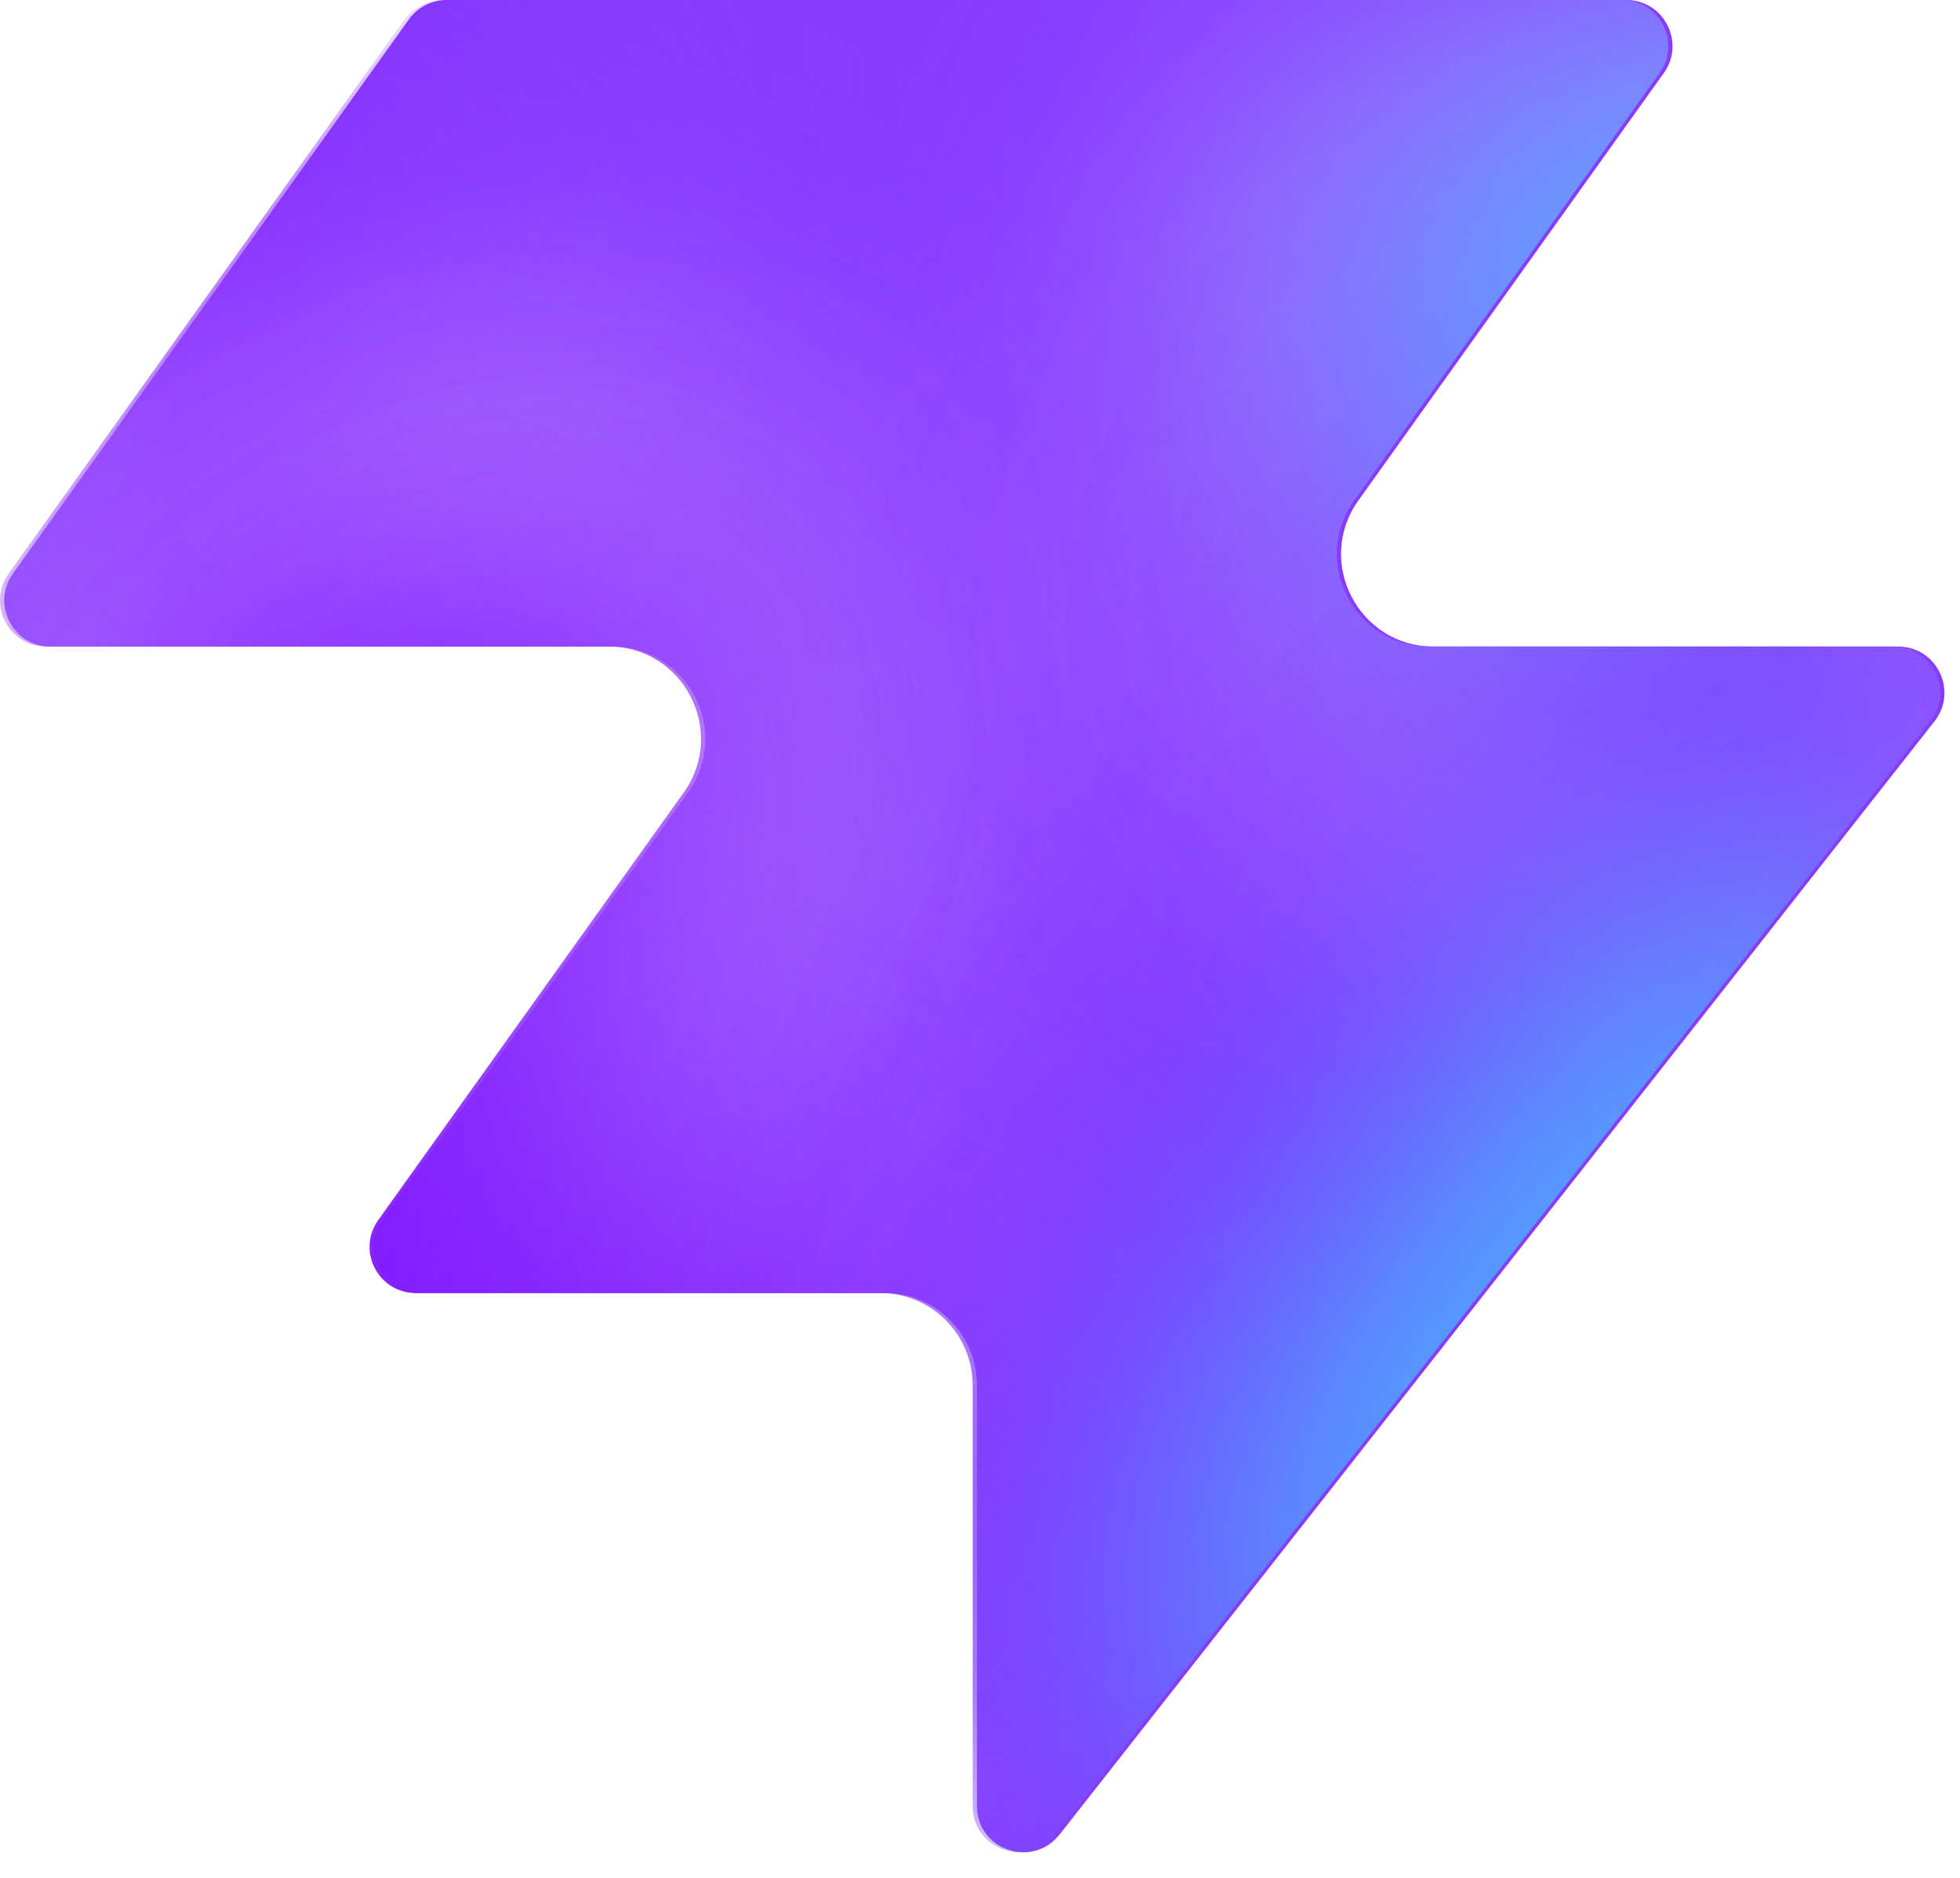
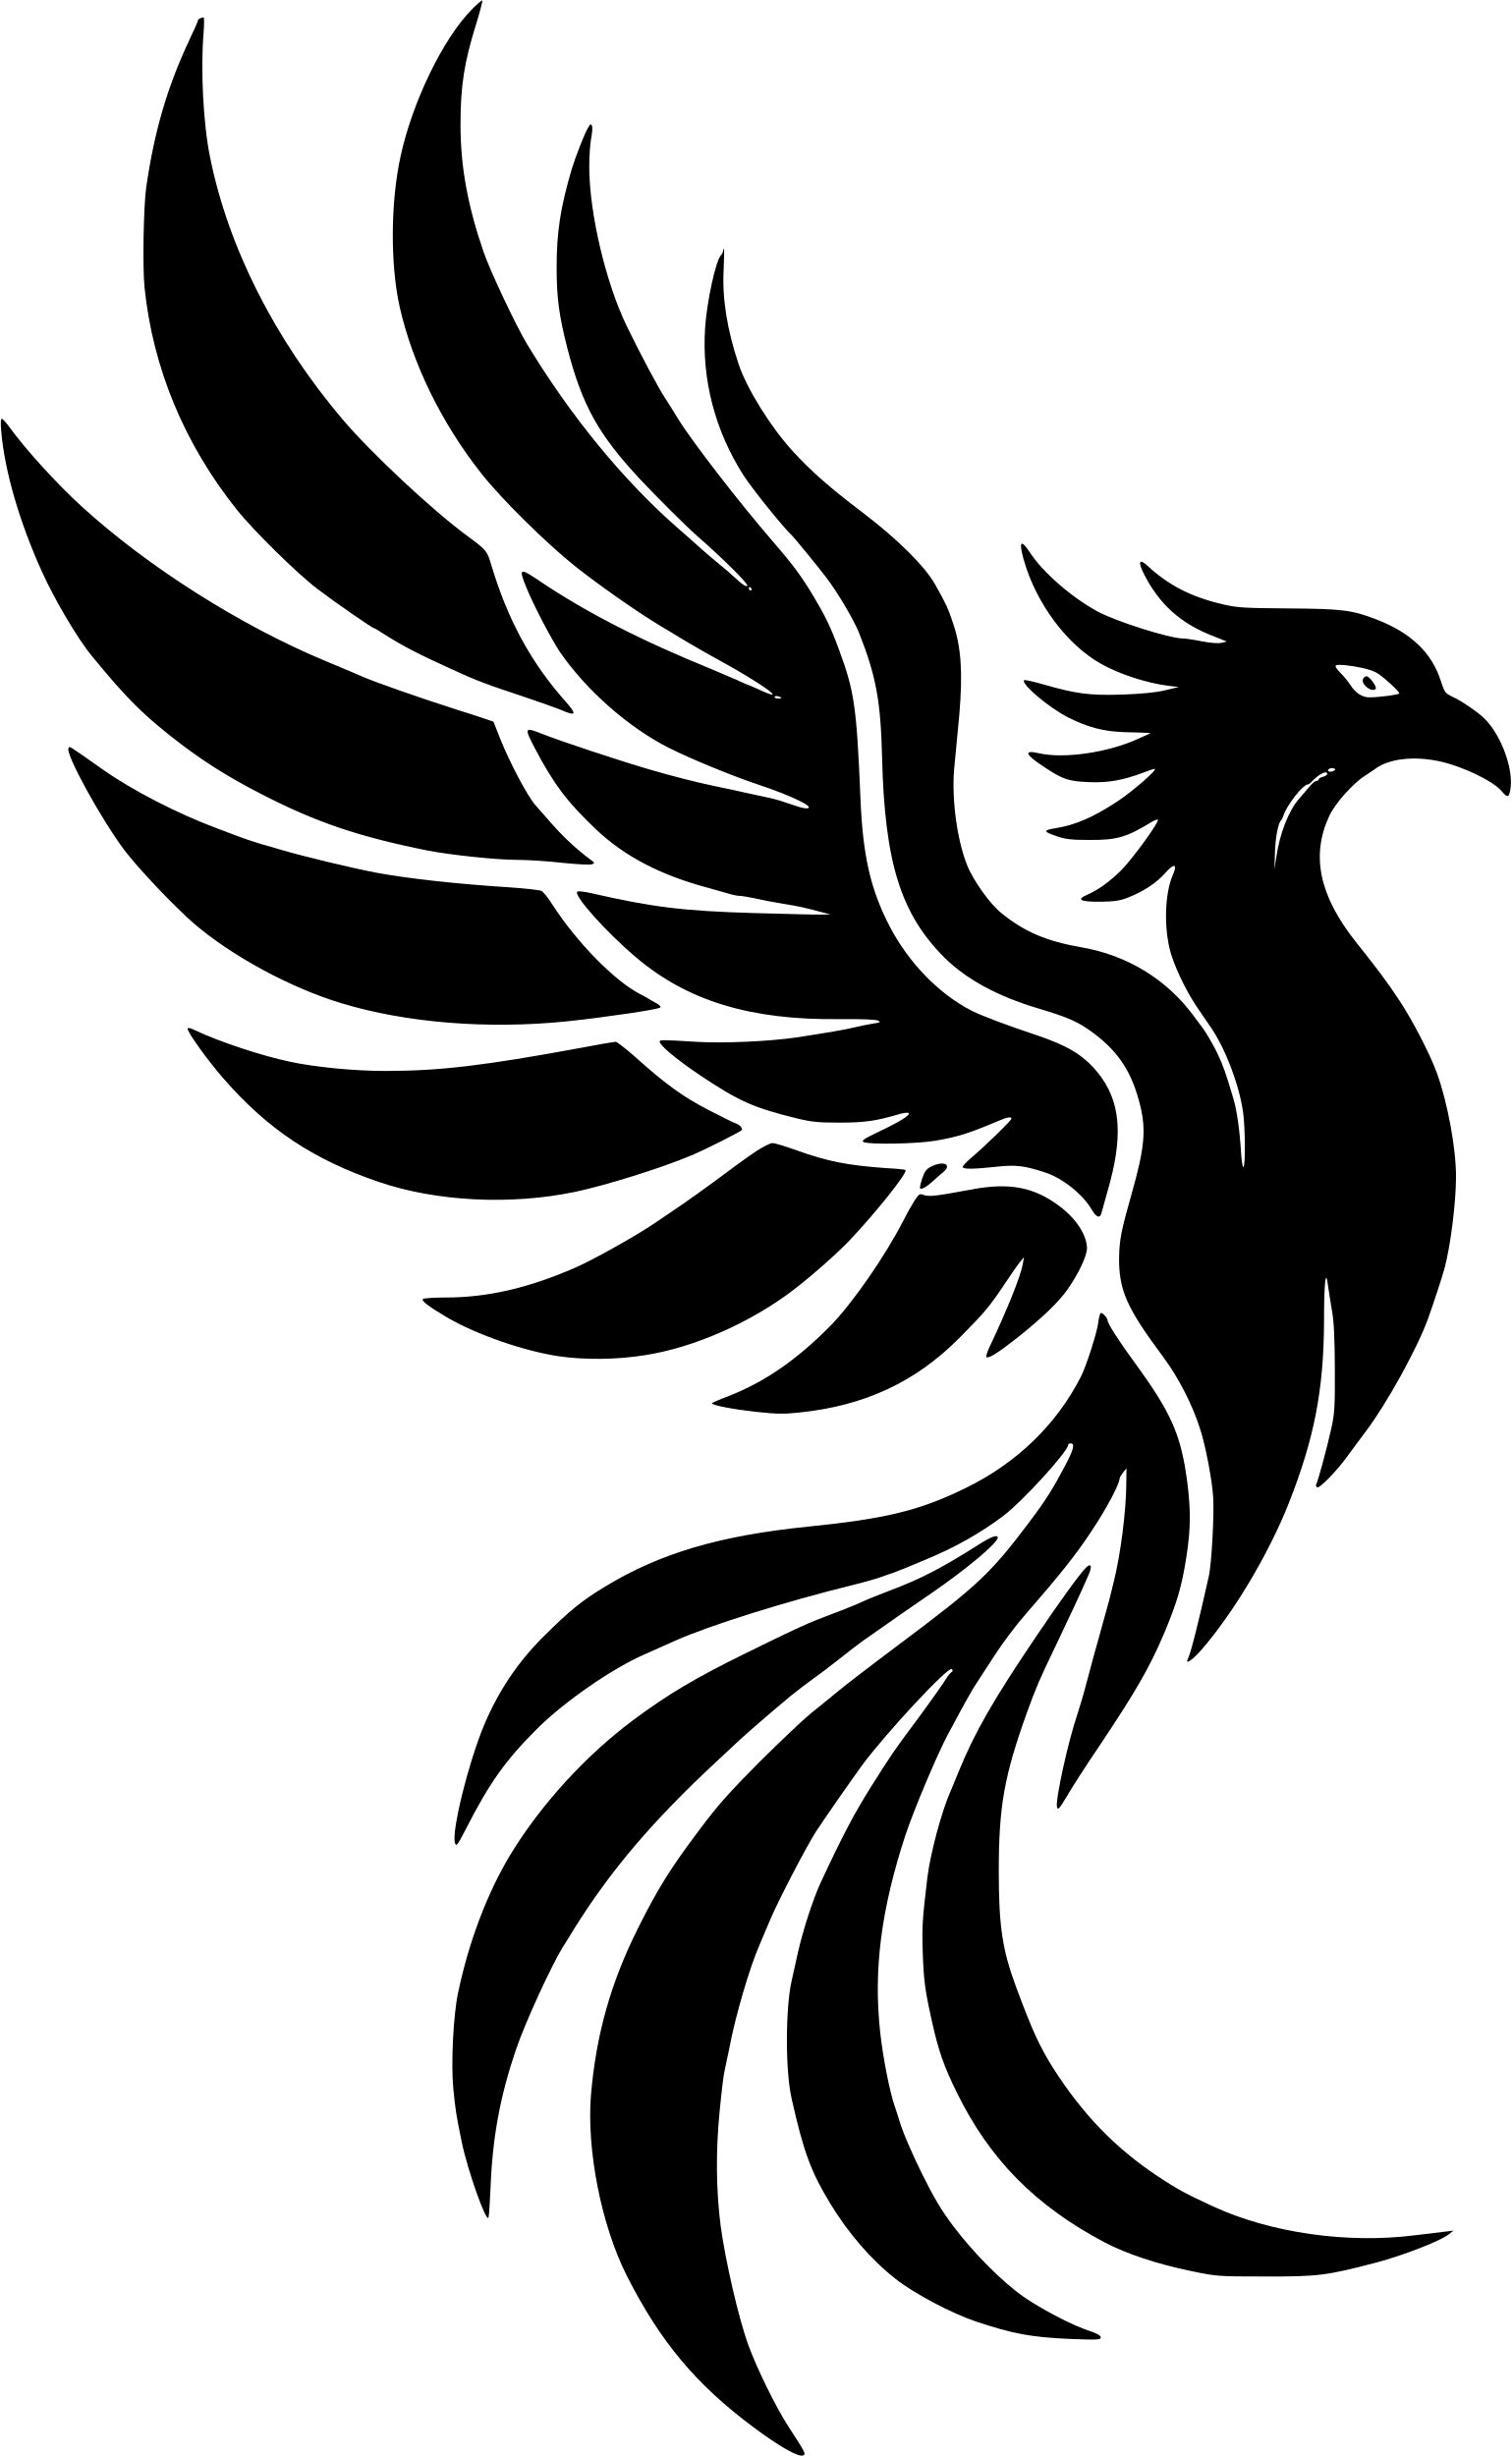
- <svg xmlns="http://www.w3.org/2000/svg" width="48" height="46" fill="none" viewBox="0 0 48 46">
-   <path fill="#863bff" d="M25.946 44.938c-.664.845-2.021.375-2.021-.698V33.937a2.26 2.26 0 0 0-2.262-2.262H10.287c-.92 0-1.456-1.04-.92-1.788l7.48-10.471c1.07-1.497 0-3.578-1.842-3.578H1.237c-.92 0-1.456-1.04-.92-1.788L10.013.474c.214-.297.556-.474.92-.474h28.894c.92 0 1.456 1.04.92 1.788l-7.48 10.471c-1.07 1.498 0 3.579 1.842 3.579h11.377c.943 0 1.473 1.088.89 1.83L25.947 44.94z" style="fill:#863bff;fill:color(display-p3 .525 .23 1);fill-opacity:1" />
-   <mask id="a" width="48" height="46" x="0" y="0" maskUnits="userSpaceOnUse" style="mask-type:alpha">
-     <path fill="#000" d="M25.842 44.938c-.664.844-2.021.375-2.021-.698V33.937a2.26 2.26 0 0 0-2.262-2.262H10.183c-.92 0-1.456-1.04-.92-1.788l7.48-10.471c1.07-1.498 0-3.579-1.842-3.579H1.133c-.92 0-1.456-1.04-.92-1.787L9.91.473c.214-.297.556-.474.92-.474h28.894c.92 0 1.456 1.04.92 1.788l-7.48 10.471c-1.07 1.498 0 3.578 1.842 3.578h11.377c.943 0 1.473 1.088.89 1.832L25.843 44.94z" style="fill:#000;fill-opacity:1" />
-   </mask>
-   <g mask="url(#a)">
-     <g filter="url(#b)">
-       <ellipse cx="5.508" cy="14.704" fill="#ede6ff" rx="5.508" ry="14.704" style="fill:#ede6ff;fill:color(display-p3 .927 .903 1);fill-opacity:1" transform="matrix(.00324 1 1 -.00324 -4.47 31.516)" />
-     </g>
-     <g filter="url(#c)">
-       <ellipse cx="10.399" cy="29.851" fill="#ede6ff" rx="10.399" ry="29.851" style="fill:#ede6ff;fill:color(display-p3 .927 .903 1);fill-opacity:1" transform="matrix(.00324 1 1 -.00324 -39.328 7.883)" />
-     </g>
-     <g filter="url(#d)">
-       <ellipse cx="5.508" cy="30.487" fill="#7e14ff" rx="5.508" ry="30.487" style="fill:#7e14ff;fill:color(display-p3 .492 .077 1);fill-opacity:1" transform="rotate(89.814 -25.913 -14.639)scale(1 -1)" />
-     </g>
-     <g filter="url(#e)">
-       <ellipse cx="5.508" cy="30.599" fill="#7e14ff" rx="5.508" ry="30.599" style="fill:#7e14ff;fill:color(display-p3 .492 .077 1);fill-opacity:1" transform="rotate(89.814 -32.644 -3.334)scale(1 -1)" />
-     </g>
-     <g filter="url(#f)">
-       <ellipse cx="5.508" cy="30.599" fill="#7e14ff" rx="5.508" ry="30.599" style="fill:#7e14ff;fill:color(display-p3 .492 .077 1);fill-opacity:1" transform="matrix(.00324 1 1 -.00324 -34.34 30.47)" />
-     </g>
-     <g filter="url(#g)">
-       <ellipse cx="14.072" cy="22.078" fill="#ede6ff" rx="14.072" ry="22.078" style="fill:#ede6ff;fill:color(display-p3 .927 .903 1);fill-opacity:1" transform="rotate(93.35 24.506 48.493)scale(-1 1)" />
-     </g>
-     <g filter="url(#h)">
-       <ellipse cx="3.47" cy="21.501" fill="#7e14ff" rx="3.47" ry="21.501" style="fill:#7e14ff;fill:color(display-p3 .492 .077 1);fill-opacity:1" transform="rotate(89.009 28.708 47.59)scale(-1 1)" />
-     </g>
-     <g filter="url(#i)">
-       <ellipse cx="3.47" cy="21.501" fill="#7e14ff" rx="3.47" ry="21.501" style="fill:#7e14ff;fill:color(display-p3 .492 .077 1);fill-opacity:1" transform="rotate(89.009 28.708 47.59)scale(-1 1)" />
-     </g>
-     <g filter="url(#j)">
-       <ellipse cx=".387" cy="8.972" fill="#7e14ff" rx="4.407" ry="29.108" style="fill:#7e14ff;fill:color(display-p3 .492 .077 1);fill-opacity:1" transform="rotate(39.51 .387 8.972)" />
-     </g>
-     <g filter="url(#k)">
-       <ellipse cx="47.523" cy="-6.092" fill="#7e14ff" rx="4.407" ry="29.108" style="fill:#7e14ff;fill:color(display-p3 .492 .077 1);fill-opacity:1" transform="rotate(37.892 47.523 -6.092)" />
-     </g>
-     <g filter="url(#l)">
-       <ellipse cx="41.412" cy="6.333" fill="#47bfff" rx="5.971" ry="9.665" style="fill:#47bfff;fill:color(display-p3 .28 .748 1);fill-opacity:1" transform="rotate(37.892 41.412 6.333)" />
-     </g>
-     <g filter="url(#m)">
-       <ellipse cx="-1.879" cy="38.332" fill="#7e14ff" rx="4.407" ry="29.108" style="fill:#7e14ff;fill:color(display-p3 .492 .077 1);fill-opacity:1" transform="rotate(37.892 -1.88 38.332)" />
-     </g>
-     <g filter="url(#n)">
-       <ellipse cx="-1.879" cy="38.332" fill="#7e14ff" rx="4.407" ry="29.108" style="fill:#7e14ff;fill:color(display-p3 .492 .077 1);fill-opacity:1" transform="rotate(37.892 -1.88 38.332)" />
-     </g>
-     <g filter="url(#o)">
-       <ellipse cx="35.651" cy="29.907" fill="#7e14ff" rx="4.407" ry="29.108" style="fill:#7e14ff;fill:color(display-p3 .492 .077 1);fill-opacity:1" transform="rotate(37.892 35.651 29.907)" />
-     </g>
-     <g filter="url(#p)">
-       <ellipse cx="38.418" cy="32.4" fill="#47bfff" rx="5.971" ry="15.297" style="fill:#47bfff;fill:color(display-p3 .28 .748 1);fill-opacity:1" transform="rotate(37.892 38.418 32.4)" />
-     </g>
-   </g>
-   <defs>
-     <filter id="b" width="60.045" height="41.654" x="-19.77" y="16.149" color-interpolation-filters="sRGB" filterUnits="userSpaceOnUse">
-       <feFlood flood-opacity="0" result="BackgroundImageFix" />
-       <feBlend in="SourceGraphic" in2="BackgroundImageFix" result="shape" />
-       <feGaussianBlur result="effect1_foregroundBlur_2002_17158" stdDeviation="7.659" />
-     </filter>
-     <filter id="c" width="90.34" height="51.437" x="-54.613" y="-7.533" color-interpolation-filters="sRGB" filterUnits="userSpaceOnUse">
-       <feFlood flood-opacity="0" result="BackgroundImageFix" />
-       <feBlend in="SourceGraphic" in2="BackgroundImageFix" result="shape" />
-       <feGaussianBlur result="effect1_foregroundBlur_2002_17158" stdDeviation="7.659" />
-     </filter>
-     <filter id="d" width="79.355" height="29.4" x="-49.64" y="2.03" color-interpolation-filters="sRGB" filterUnits="userSpaceOnUse">
-       <feFlood flood-opacity="0" result="BackgroundImageFix" />
-       <feBlend in="SourceGraphic" in2="BackgroundImageFix" result="shape" />
-       <feGaussianBlur result="effect1_foregroundBlur_2002_17158" stdDeviation="4.596" />
-     </filter>
-     <filter id="e" width="79.579" height="29.4" x="-45.045" y="20.029" color-interpolation-filters="sRGB" filterUnits="userSpaceOnUse">
-       <feFlood flood-opacity="0" result="BackgroundImageFix" />
-       <feBlend in="SourceGraphic" in2="BackgroundImageFix" result="shape" />
-       <feGaussianBlur result="effect1_foregroundBlur_2002_17158" stdDeviation="4.596" />
-     </filter>
-     <filter id="f" width="79.579" height="29.4" x="-43.513" y="21.178" color-interpolation-filters="sRGB" filterUnits="userSpaceOnUse">
-       <feFlood flood-opacity="0" result="BackgroundImageFix" />
-       <feBlend in="SourceGraphic" in2="BackgroundImageFix" result="shape" />
-       <feGaussianBlur result="effect1_foregroundBlur_2002_17158" stdDeviation="4.596" />
-     </filter>
-     <filter id="g" width="74.749" height="58.852" x="15.756" y="-17.901" color-interpolation-filters="sRGB" filterUnits="userSpaceOnUse">
-       <feFlood flood-opacity="0" result="BackgroundImageFix" />
-       <feBlend in="SourceGraphic" in2="BackgroundImageFix" result="shape" />
-       <feGaussianBlur result="effect1_foregroundBlur_2002_17158" stdDeviation="7.659" />
-     </filter>
-     <filter id="h" width="61.377" height="25.362" x="23.548" y="2.284" color-interpolation-filters="sRGB" filterUnits="userSpaceOnUse">
-       <feFlood flood-opacity="0" result="BackgroundImageFix" />
-       <feBlend in="SourceGraphic" in2="BackgroundImageFix" result="shape" />
-       <feGaussianBlur result="effect1_foregroundBlur_2002_17158" stdDeviation="4.596" />
-     </filter>
-     <filter id="i" width="61.377" height="25.362" x="23.548" y="2.284" color-interpolation-filters="sRGB" filterUnits="userSpaceOnUse">
-       <feFlood flood-opacity="0" result="BackgroundImageFix" />
-       <feBlend in="SourceGraphic" in2="BackgroundImageFix" result="shape" />
-       <feGaussianBlur result="effect1_foregroundBlur_2002_17158" stdDeviation="4.596" />
-     </filter>
-     <filter id="j" width="56.045" height="63.649" x="-27.636" y="-22.853" color-interpolation-filters="sRGB" filterUnits="userSpaceOnUse">
-       <feFlood flood-opacity="0" result="BackgroundImageFix" />
-       <feBlend in="SourceGraphic" in2="BackgroundImageFix" result="shape" />
-       <feGaussianBlur result="effect1_foregroundBlur_2002_17158" stdDeviation="4.596" />
-     </filter>
-     <filter id="k" width="54.814" height="64.646" x="20.116" y="-38.415" color-interpolation-filters="sRGB" filterUnits="userSpaceOnUse">
-       <feFlood flood-opacity="0" result="BackgroundImageFix" />
-       <feBlend in="SourceGraphic" in2="BackgroundImageFix" result="shape" />
-       <feGaussianBlur result="effect1_foregroundBlur_2002_17158" stdDeviation="4.596" />
-     </filter>
-     <filter id="l" width="33.541" height="35.313" x="24.641" y="-11.323" color-interpolation-filters="sRGB" filterUnits="userSpaceOnUse">
-       <feFlood flood-opacity="0" result="BackgroundImageFix" />
-       <feBlend in="SourceGraphic" in2="BackgroundImageFix" result="shape" />
-       <feGaussianBlur result="effect1_foregroundBlur_2002_17158" stdDeviation="4.596" />
-     </filter>
-     <filter id="m" width="54.814" height="64.646" x="-29.286" y="6.009" color-interpolation-filters="sRGB" filterUnits="userSpaceOnUse">
-       <feFlood flood-opacity="0" result="BackgroundImageFix" />
-       <feBlend in="SourceGraphic" in2="BackgroundImageFix" result="shape" />
-       <feGaussianBlur result="effect1_foregroundBlur_2002_17158" stdDeviation="4.596" />
-     </filter>
-     <filter id="n" width="54.814" height="64.646" x="-29.286" y="6.009" color-interpolation-filters="sRGB" filterUnits="userSpaceOnUse">
-       <feFlood flood-opacity="0" result="BackgroundImageFix" />
-       <feBlend in="SourceGraphic" in2="BackgroundImageFix" result="shape" />
-       <feGaussianBlur result="effect1_foregroundBlur_2002_17158" stdDeviation="4.596" />
-     </filter>
-     <filter id="o" width="54.814" height="64.646" x="8.244" y="-2.416" color-interpolation-filters="sRGB" filterUnits="userSpaceOnUse">
-       <feFlood flood-opacity="0" result="BackgroundImageFix" />
-       <feBlend in="SourceGraphic" in2="BackgroundImageFix" result="shape" />
-       <feGaussianBlur result="effect1_foregroundBlur_2002_17158" stdDeviation="4.596" />
-     </filter>
-     <filter id="p" width="39.409" height="43.623" x="18.713" y="10.588" color-interpolation-filters="sRGB" filterUnits="userSpaceOnUse">
-       <feFlood flood-opacity="0" result="BackgroundImageFix" />
-       <feBlend in="SourceGraphic" in2="BackgroundImageFix" result="shape" />
-       <feGaussianBlur result="effect1_foregroundBlur_2002_17158" stdDeviation="4.596" />
-     </filter>
-   </defs>
+ <svg xmlns="http://www.w3.org/2000/svg" width="400" height="650" viewBox="62 51 880 1431">
+   <path fill="#000000" fill-rule="nonzero" d="M 336.4,56.7 C 319.9,73.5 302.1,110.1 295.2,141.5 C 289.2,168.5 289.0,205.1 294.6,230.0 C 302.1,263.0 318.9,297.4 342.0,326.7 C 353.8,341.7 379.7,367.3 397.0,381.1 C 409.8,391.3 432.7,407.4 446.0,415.4 C 448.5,416.9 451.2,418.5 452.0,419.0 C 457.7,422.6 472.8,431.4 479.3,434.9 C 505.4,449.1 522.3,461.3 504.4,453.0 C 500.8,451.4 497.7,450.0 497.4,450.0 C 497.2,450.0 494.2,448.7 490.8,447.1 C 487.3,445.6 481.1,442.9 477.0,441.2 C 435.1,424.2 402.5,407.5 374.7,388.6 C 364.4,381.7 363.8,382.2 368.6,393.9 C 373.0,404.5 383.2,423.9 388.0,431.0 C 403.2,453.1 427.9,474.9 451.5,486.8 C 464.2,493.2 488.1,503.0 503.3,508.1 C 523.8,514.9 538.0,522.0 531.3,522.0 C 530.3,522.0 527.8,521.4 525.5,520.6 C 517.3,517.8 513.4,516.6 510.0,515.9 C 508.1,515.5 502.2,514.2 497.0,513.1 C 491.8,511.9 483.0,510.0 477.5,508.9 C 468.3,507.0 453.3,503.2 440.0,499.3 C 422.2,494.1 388.2,482.8 377.8,478.7 C 367.1,474.4 366.9,474.8 373.7,487.7 C 384.6,508.3 392.3,518.4 408.9,534.2 C 425.7,550.1 446.9,561.1 475.0,568.5 C 478.6,569.5 483.5,570.9 485.9,571.6 C 488.4,572.4 491.4,573.0 492.8,573.0 C 494.1,573.0 497.9,573.7 501.3,574.4 C 504.7,575.2 512.0,576.6 517.5,577.5 C 527.3,579.1 530.5,579.8 540.5,582.5 L 545.5,583.8 L 540.5,583.9 C 537.8,584.0 520.0,583.5 501.0,583.0 C 459.7,581.8 442.0,579.6 406.1,571.4 C 402.2,570.5 398.6,570.1 398.1,570.5 C 395.3,572.2 414.8,594.1 432.5,609.0 C 462.4,634.3 499.1,645.4 550.5,644.8 C 563.9,644.7 572.2,645.0 573.4,645.7 C 575.0,646.6 574.5,646.8 570.4,647.4 C 567.7,647.8 563.0,648.8 560.0,649.5 C 554.4,650.9 543.8,652.7 525.5,655.5 C 509.4,657.8 483.1,659.0 467.0,658.0 C 447.9,656.8 446.0,656.8 446.0,657.9 C 446.0,660.1 456.4,668.7 470.0,677.8 C 492.3,692.7 500.8,696.4 525.4,702.5 C 534.8,704.8 538.5,705.1 550.9,705.1 C 565.3,705.1 572.3,704.1 584.7,700.4 C 587.6,699.5 590.4,699.1 591.0,699.5 C 592.5,700.5 586.3,704.4 573.9,710.3 C 565.1,714.5 563.4,715.6 564.8,716.4 C 567.6,718.0 596.4,717.5 607.0,715.6 C 620.0,713.3 625.9,711.5 643.4,704.1 C 648.5,701.9 651.0,701.5 651.0,702.8 C 651.0,703.8 635.5,718.9 627.8,725.4 C 624.6,728.1 622.3,730.6 622.6,731.1 C 623.3,732.3 629.4,732.2 642.2,730.8 C 653.7,729.6 658.2,730.1 670.5,734.1 C 680.7,737.4 692.4,746.7 697.7,755.7 C 700.6,760.6 702.7,761.2 703.6,757.2 C 704.0,755.7 705.4,750.7 706.7,746.0 C 716.5,712.9 714.8,692.3 700.9,675.5 C 692.7,665.6 683.5,660.1 664.9,653.9 C 649.2,648.7 633.5,642.8 628.0,640.0 C 608.8,630.2 591.2,612.1 580.1,590.9 C 568.8,569.1 564.4,549.7 563.0,516.0 C 560.8,462.9 559.5,453.8 550.5,429.5 C 545.8,416.6 542.5,409.9 535.7,398.5 C 528.5,386.5 523.5,379.8 512.0,366.5 C 492.8,344.4 464.5,307.7 457.0,295.4 C 454.7,291.6 451.2,286.1 449.3,283.1 C 445.4,277.3 434.9,257.6 427.0,241.3 C 414.7,216.1 405.1,175.5 405.0,148.4 C 405.0,142.3 405.5,134.8 406.1,131.7 C 406.7,128.6 407.0,125.3 406.6,124.4 C 406.0,122.9 405.7,123.0 404.2,125.6 C 402.4,128.5 396.8,142.9 394.9,149.2 C 388.2,171.9 386.0,186.1 386.0,206.9 C 386.0,224.7 387.4,235.0 392.4,254.5 C 401.0,287.3 410.3,304.1 434.4,330.0 C 443.2,339.4 461.7,357.9 467.0,362.5 C 482.2,375.7 498.0,391.4 497.1,392.3 C 496.4,393.0 494.4,391.8 490.8,388.4 C 487.9,385.7 483.3,381.7 480.5,379.5 C 477.8,377.3 473.3,373.5 470.5,371.0 C 467.8,368.5 461.9,363.3 457.5,359.5 C 425.2,331.4 394.2,293.6 368.7,251.4 C 362.3,240.8 347.3,208.9 343.5,198.0 C 334.2,171.0 330.0,148.0 330.0,123.9 C 330.0,100.9 332.1,87.4 339.2,64.7 C 341.4,57.6 342.9,51.6 342.7,51.3 C 342.4,51.0 339.6,53.4 336.4,56.7 M 499.5,394.0 C 499.8,394.5 499.6,395.0 499.1,395.0 C 498.5,395.0 498.0,394.5 498.0,394.0 C 498.0,393.4 498.2,393.0 498.4,393.0 C 498.7,393.0 499.2,393.4 499.5,394.0 M 517.0,457.6 C 517.0,457.8 516.1,458.0 515.0,458.0 C 513.9,458.0 513.0,457.6 513.0,457.1 C 513.0,456.6 513.9,456.4 515.0,456.7 C 516.1,457.0 517.0,457.4 517.0,457.6 M 178.3,61.7 C 177.6,61.9 177.0,62.5 177.0,63.0 C 177.0,63.4 174.8,68.5 172.1,74.1 C 159.2,101.6 151.7,127.0 146.9,160.0 C 145.3,171.3 144.7,206.7 145.9,218.4 C 150.7,265.4 169.1,309.7 199.7,348.0 C 209.4,360.2 235.3,385.6 246.7,394.2 C 257.0,402.0 278.6,417.0 279.6,417.0 C 279.9,417.0 282.7,418.6 285.8,420.7 C 296.2,427.3 305.2,432.0 325.0,441.0 C 339.1,447.5 344.7,449.6 367.0,457.0 C 376.6,460.2 386.7,463.8 389.4,465.0 C 397.5,468.4 397.8,467.2 391.0,459.5 C 370.9,436.8 357.4,411.9 347.9,380.1 C 345.5,371.9 345.0,371.4 334.0,363.3 C 313.8,348.5 277.9,314.9 261.4,295.5 C 221.7,248.6 194.7,195.2 184.1,142.7 C 180.1,123.3 178.5,91.5 180.3,70.2 C 180.7,65.2 180.7,61.0 180.3,61.1 C 179.9,61.1 178.9,61.4 178.3,61.7 M 483.0,197.2 C 483.0,197.8 482.4,199.1 481.6,199.9 C 478.6,203.4 473.5,226.9 472.5,242.0 C 470.5,272.2 478.3,302.0 494.9,328.0 C 499.6,335.4 518.7,359.1 523.1,363.0 C 524.3,364.1 538.9,381.9 543.1,387.5 C 549.7,396.1 559.3,412.4 562.3,420.0 C 572.1,444.8 574.8,459.5 575.6,492.0 C 577.1,553.8 586.5,583.7 612.3,609.3 C 625.1,621.8 643.0,631.5 666.4,638.5 C 684.8,644.0 690.0,646.4 699.4,653.4 C 713.9,664.4 721.4,676.3 726.1,695.5 C 729.5,709.8 728.5,720.1 720.9,747.0 C 714.9,768.0 713.9,773.5 713.7,783.5 C 713.5,802.6 718.0,812.9 739.3,841.5 C 748.5,853.9 756.5,869.5 761.2,884.5 C 764.3,894.5 767.8,913.0 768.5,923.0 C 769.2,932.9 767.6,962.1 766.0,969.3 C 759.9,996.6 755.5,1014.1 753.9,1017.2 C 751.8,1021.3 756.0,1018.7 761.3,1012.7 C 779.9,991.5 800.9,956.4 812.5,927.0 C 827.4,889.3 832.9,860.9 833.1,821.5 C 833.1,797.9 834.1,789.5 835.4,800.0 C 835.8,803.0 836.9,809.5 837.7,814.5 C 838.9,821.0 839.3,830.4 839.4,848.5 C 839.5,871.1 839.3,874.5 837.2,883.9 C 834.8,894.7 829.5,914.4 828.5,916.0 C 828.2,916.5 828.5,917.2 829.1,917.6 C 830.5,918.4 840.8,907.8 847.0,899.1 C 849.5,895.7 854.1,889.4 857.3,885.2 C 869.4,869.3 887.3,836.9 893.6,819.6 C 896.8,810.8 901.9,795.2 903.3,790.0 C 906.8,777.1 910.0,751.5 910.0,736.6 C 910.0,720.0 905.1,693.5 898.9,676.3 C 894.9,665.2 884.1,644.4 876.4,633.0 C 869.2,622.2 865.0,616.6 851.4,599.5 C 830.3,572.8 825.4,549.4 836.2,526.3 C 839.5,519.2 849.8,507.6 856.8,503.1 C 859.4,501.4 862.0,499.7 862.5,499.3 C 870.2,493.2 884.9,491.3 900.0,494.5 C 913.4,497.3 931.6,506.0 936.6,512.0 C 939.9,515.9 940.8,515.8 941.6,511.4 C 943.8,499.8 936.6,479.7 926.7,469.8 C 923.3,466.3 913.4,459.5 908.4,457.2 C 903.6,454.9 903.4,454.6 901.2,447.9 C 896.0,431.4 883.8,419.7 863.6,411.9 C 849.4,406.4 843.4,405.7 812.0,405.5 C 786.5,405.3 782.5,405.1 774.1,403.1 C 755.9,398.9 742.5,392.0 730.3,380.7 C 725.5,376.2 724.5,378.1 728.1,385.3 C 737.2,403.3 749.8,414.6 769.5,422.0 C 770.6,422.4 772.6,423.2 774.0,423.8 L 776.5,424.8 L 773.6,425.5 C 771.8,426.0 767.3,425.7 762.0,424.7 C 757.2,423.7 752.2,423.0 750.9,423.0 C 743.1,423.0 711.6,413.0 701.0,407.2 C 685.7,398.8 669.3,384.5 661.6,372.7 C 656.5,365.0 655.2,366.4 658.0,376.6 C 665.0,402.1 683.1,426.5 703.2,437.8 C 714.0,443.9 729.9,449.0 742.5,450.6 L 748.5,451.3 L 740.5,453.2 C 735.2,454.5 726.8,455.3 715.5,455.7 C 696.5,456.3 688.8,455.3 669.7,449.8 C 663.8,448.1 658.7,447.0 658.4,447.3 C 656.3,449.4 672.8,463.3 684.0,469.0 C 695.5,474.8 704.6,477.2 717.0,477.6 C 732.5,478.0 732.8,478.0 731.0,478.7 C 730.2,479.0 727.3,480.3 724.5,481.6 C 707.2,489.5 681.5,493.2 667.1,489.9 C 657.6,487.7 658.9,490.7 670.8,498.4 C 681.2,505.2 684.3,506.2 696.0,506.7 C 707.1,507.2 715.8,505.7 728.0,501.1 C 731.0,499.9 733.9,499.0 734.4,499.0 C 736.6,499.0 721.4,512.3 712.5,518.1 C 698.4,527.3 688.4,531.6 677.0,533.5 C 669.4,534.7 669.4,535.5 676.7,538.0 C 682.5,540.0 685.5,540.4 696.5,540.4 C 712.4,540.5 717.9,538.9 732.7,529.9 C 734.4,528.8 736.1,528.3 736.3,528.7 C 737.1,530.0 721.3,551.7 715.0,558.0 C 708.3,564.6 701.9,569.3 695.4,572.2 C 688.4,575.2 690.9,576.5 703.3,576.4 C 711.7,576.2 714.6,575.8 719.8,573.6 C 728.3,570.2 735.9,565.1 740.9,559.3 C 745.8,553.8 747.8,554.4 745.1,560.6 C 739.9,572.0 739.7,594.6 744.5,608.5 C 747.8,618.3 753.9,630.3 759.9,639.0 C 762.3,642.6 765.6,647.3 767.1,649.5 C 775.7,662.1 783.5,682.6 785.9,698.7 C 787.2,707.3 787.4,731.0 786.1,731.0 C 785.6,731.0 785.0,726.8 784.7,721.7 C 784.0,709.9 782.3,697.9 780.4,691.5 C 776.0,676.6 774.3,671.8 771.1,665.0 C 769.5,661.4 764.2,652.3 762.8,650.5 C 762.3,649.9 759.7,646.4 756.9,642.6 C 741.2,621.5 718.6,607.7 692.0,603.0 C 671.3,599.4 658.7,594.0 645.2,583.1 C 638.4,577.7 628.4,563.6 625.0,554.7 C 618.8,538.8 615.8,513.7 617.9,496.0 C 618.4,491.3 619.6,478.5 620.6,467.5 C 622.7,442.9 621.7,428.1 617.0,414.2 C 614.0,405.2 613.0,403.1 606.5,391.5 C 600.6,381.0 584.7,365.2 564.5,349.8 C 544.6,334.7 534.5,325.8 523.5,313.8 C 510.7,299.8 496.9,277.6 492.1,263.4 C 485.3,243.0 482.4,225.2 483.3,208.0 C 483.6,201.4 483.7,196.0 483.5,196.0 C 483.2,196.0 483.0,196.5 483.0,197.2 M 855.5,440.2 C 858.3,440.8 861.8,441.9 863.4,442.8 C 866.5,444.3 877.0,453.8 877.0,455.0 C 877.0,455.7 866.4,457.2 859.8,457.3 C 855.4,457.4 851.5,454.9 848.3,449.9 C 847.1,448.0 844.5,444.9 842.5,442.9 C 840.0,440.3 839.3,439.0 840.2,438.6 C 841.8,438.0 848.6,438.7 855.5,440.2 M 838.6,500.2 C 836.6,501.3 834.2,500.1 836.1,499.0 C 836.7,498.5 838.0,498.4 838.8,498.7 C 840.0,499.2 840.0,499.4 838.6,500.2 M 835.0,502.0 C 835.0,502.5 833.9,503.2 832.5,503.6 C 831.1,503.9 830.0,504.6 830.0,505.1 C 830.0,505.6 829.4,506.0 828.7,506.0 C 827.9,506.0 826.0,507.6 824.4,509.6 C 822.8,511.5 820.1,514.7 818.5,516.5 C 812.4,523.5 807.2,536.8 805.2,551.0 L 804.2,557.5 L 804.5,548.0 C 804.7,539.4 806.4,530.3 808.1,529.0 C 808.4,528.7 809.1,527.4 809.5,526.1 C 811.4,520.1 820.9,508.0 823.8,508.0 C 824.2,508.0 825.3,507.2 826.2,506.2 C 830.2,501.9 835.0,499.6 835.0,502.0 M 855.7,446.9 C 854.9,450.1 861.0,454.6 863.2,452.4 C 864.2,451.4 859.6,445.1 857.9,445.0 C 857.0,445.0 856.0,445.9 855.7,446.9 M 62.4,302.2 C 64.4,325.5 73.0,355.0 86.0,383.8 C 93.3,400.1 107.0,423.3 115.2,433.2 C 134.3,456.5 143.5,465.8 160.0,479.0 C 177.7,493.1 193.3,503.1 214.4,513.9 C 245.9,530.1 270.6,538.5 311.0,546.6 C 323.8,549.1 351.0,552.0 362.5,552.0 C 368.6,552.0 380.5,552.7 389.0,553.7 C 397.6,554.6 405.4,555.0 406.5,554.6 C 408.4,553.9 408.3,553.7 405.5,551.7 C 398.3,546.4 390.1,538.9 383.2,531.0 C 379.1,526.3 374.8,521.4 373.5,520.0 C 369.2,515.1 358.7,495.4 353.4,482.1 L 349.2,471.5 L 344.3,469.8 C 341.7,468.9 334.6,466.6 328.5,464.7 C 304.8,457.1 281.4,448.9 273.0,445.3 C 271.1,444.5 268.2,443.2 266.5,442.5 C 264.9,441.8 257.9,438.9 251.0,436.0 C 201.8,415.5 147.8,381.2 109.5,346.3 C 94.6,332.7 76.4,312.7 66.7,299.2 C 65.0,296.9 63.2,295.0 62.7,295.0 C 62.1,295.0 62.0,297.8 62.4,302.2 M 101.6,486.9 C 99.6,490.1 120.7,528.4 134.2,546.4 C 142.5,557.3 163.3,579.2 174.7,589.1 C 196.7,608.0 230.8,626.5 260.5,635.5 C 298.2,647.0 346.0,650.8 392.0,646.1 C 414.6,643.7 445.2,639.2 446.4,638.0 C 446.9,637.5 445.8,636.4 443.9,635.4 C 442.0,634.4 439.6,633.0 438.5,632.3 C 437.4,631.6 435.8,630.8 435.0,630.4 C 420.2,623.0 397.7,600.1 383.5,578.0 C 381.1,574.2 378.3,570.7 377.2,570.1 C 376.2,569.6 367.7,568.6 358.4,568.0 C 326.9,566.0 298.7,562.8 280.5,559.4 C 266.5,556.7 238.5,550.0 226.0,546.3 C 221.3,544.9 216.2,543.4 214.5,543.0 C 210.1,541.7 203.2,539.4 197.0,537.0 C 194.0,535.8 189.9,534.3 188.0,533.6 C 165.0,525.0 138.8,511.5 121.5,499.3 C 100.8,484.7 102.3,485.7 101.6,486.9 M 171.0,650.4 C 171.0,652.6 182.6,668.7 191.8,679.3 C 217.6,708.9 244.1,726.6 282.5,739.7 C 315.9,751.1 359.4,753.3 397.0,745.4 C 415.4,741.5 447.7,731.3 464.5,724.2 C 473.5,720.4 494.0,710.0 494.0,709.3 C 494.0,707.8 492.5,706.3 490.5,705.6 C 489.4,705.3 482.2,701.7 474.4,697.7 C 459.6,690.0 450.0,683.1 432.4,667.4 C 426.6,662.2 421.2,658.0 420.4,658.0 C 419.5,658.0 410.2,659.6 399.7,661.6 C 343.8,671.9 318.0,675.0 286.0,675.0 C 268.3,675.0 245.3,672.8 230.5,669.6 C 213.9,666.1 189.1,657.8 175.8,651.5 C 172.6,649.9 171.0,649.6 171.0,650.4 M 502.5,721.6 C 498.7,724.1 489.5,730.7 482.1,736.3 C 474.7,741.8 464.5,749.1 459.6,752.5 C 454.6,755.9 447.5,760.7 443.7,763.3 C 433.1,770.6 407.6,784.9 397.1,789.5 C 369.6,801.5 345.8,807.0 321.3,807.0 C 314.8,807.0 308.9,807.4 308.2,807.8 C 306.8,808.8 311.5,812.3 322.7,818.9 C 339.7,828.7 366.7,838.1 387.0,841.2 C 402.1,843.4 420.8,843.3 437.5,840.6 C 465.9,836.2 498.9,821.7 523.8,802.7 C 533.7,795.2 549.7,781.1 556.5,773.9 C 572.5,757.0 591.0,733.7 589.2,732.7 C 588.8,732.4 583.8,731.9 578.0,731.6 C 556.0,730.1 543.4,727.6 526.3,721.4 C 519.6,719.0 513.0,717.0 511.8,717.0 C 510.5,717.0 506.4,719.1 502.5,721.6 M 604.1,730.8 C 601.4,732.1 600.3,733.6 599.0,737.7 C 598.0,740.6 597.5,743.2 597.7,743.4 C 598.6,744.2 601.5,742.6 605.0,739.4 C 606.9,737.7 609.8,735.1 611.4,733.8 C 616.6,729.4 611.1,727.1 604.1,730.8 M 627.5,744.1 C 607.6,747.8 602.9,748.4 600.0,747.3 C 597.5,746.3 597.1,746.6 594.3,750.9 C 592.7,753.4 589.9,758.4 588.1,762.0 C 577.5,782.8 558.1,810.8 545.1,823.9 C 525.7,843.5 506.9,856.4 485.8,864.6 C 480.4,866.6 476.2,868.5 476.4,868.7 C 477.6,870.0 489.3,872.2 502.0,873.6 C 514.0,874.9 518.4,875.0 527.5,874.0 C 565.3,870.1 595.1,856.3 620.6,830.6 C 635.5,815.6 638.3,812.2 647.1,799.0 C 650.9,793.2 655.0,787.4 656.2,786.0 L 658.3,783.5 L 657.6,787.5 C 656.2,795.0 648.8,813.4 638.0,836.3 C 636.8,838.9 636.0,841.4 636.4,841.7 C 637.5,842.8 643.0,839.4 654.2,830.6 C 668.3,819.4 678.3,809.9 683.5,802.5 C 689.9,793.5 695.0,782.8 695.0,778.3 C 694.9,770.8 688.9,761.3 679.4,754.1 C 664.5,742.7 649.8,739.8 627.5,744.1 M 701.6,821.3 C 701.0,827.0 694.6,847.0 691.5,853.0 C 677.4,880.9 654.0,903.5 624.5,917.9 C 597.7,931.1 577.9,935.9 532.5,940.5 C 481.2,945.7 446.4,955.9 414.3,975.4 C 400.9,983.5 393.7,989.3 378.9,1004.0 C 363.7,1019.0 352.4,1035.8 344.0,1055.5 C 334.8,1077.3 324.5,1118.7 326.8,1124.9 C 327.6,1127.0 328.2,1126.2 332.9,1117.1 C 346.9,1089.7 356.1,1076.7 374.9,1058.0 C 390.7,1042.3 418.6,1023.0 437.5,1014.8 C 440.8,1013.3 448.7,1009.8 455.0,1007.0 C 475.2,998.0 519.5,984.1 559.0,974.4 C 569.9,971.8 581.0,968.1 590.5,964.1 C 591.6,963.6 596.6,961.5 601.5,959.5 C 618.2,952.6 633.2,944.1 646.3,934.2 C 657.2,926.0 684.0,896.7 684.0,892.9 C 684.0,892.4 684.7,892.0 685.5,892.0 C 688.1,892.0 687.2,895.6 682.4,904.7 C 675.0,918.7 671.3,924.7 660.9,938.5 C 638.9,967.7 631.5,974.7 586.5,1008.4 C 569.4,1021.2 552.3,1034.3 548.5,1037.6 C 544.6,1040.8 538.1,1046.2 534.0,1049.4 C 529.9,1052.7 516.6,1065.3 504.4,1077.4 C 486.4,1095.5 480.0,1102.7 469.3,1117.0 C 452.3,1139.6 445.0,1151.3 433.5,1174.3 C 417.5,1206.2 409.0,1236.5 406.0,1271.7 C 403.4,1303.7 412.1,1347.8 426.9,1377.0 C 446.3,1415.3 467.1,1440.2 500.5,1465.1 C 515.6,1476.4 526.7,1482.7 529.5,1481.7 C 531.4,1480.9 531.2,1480.5 521.4,1465.4 C 513.9,1453.9 502.6,1431.0 497.6,1417.1 C 491.9,1401.4 484.1,1367.2 481.5,1347.5 C 478.9,1326.8 478.7,1304.6 480.9,1281.8 C 482.0,1270.4 483.3,1259.3 483.9,1257.3 C 484.4,1255.2 485.6,1249.4 486.6,1244.5 C 490.0,1226.0 498.5,1197.1 504.5,1183.5 C 505.2,1181.8 508.0,1175.3 510.7,1168.9 C 515.4,1157.9 531.3,1127.3 536.9,1118.5 C 541.5,1111.4 558.7,1086.7 564.3,1079.1 C 578.3,1060.3 613.8,1022.2 616.1,1023.5 C 617.0,1024.1 617.0,1024.6 615.9,1025.4 C 615.1,1026.0 614.1,1027.3 613.5,1028.2 C 611.4,1031.8 604.1,1042.0 596.0,1053.0 C 582.4,1071.2 580.9,1073.5 568.9,1092.5 C 559.1,1108.2 552.8,1120.1 539.8,1148.0 C 535.5,1157.2 529.5,1175.6 526.5,1189.0 C 525.1,1195.3 523.5,1202.6 522.9,1205.2 C 519.3,1221.2 519.2,1257.5 522.9,1273.7 C 529.9,1304.9 534.1,1316.2 545.4,1334.9 C 556.1,1352.4 569.2,1367.6 583.6,1378.9 C 594.4,1387.4 616.1,1398.9 630.5,1403.7 C 652.1,1410.9 662.6,1412.8 685.3,1413.8 C 701.2,1414.4 703.0,1414.3 703.0,1412.9 C 703.0,1411.8 700.9,1410.6 696.4,1409.1 C 686.5,1405.9 668.7,1396.6 658.0,1389.2 C 645.7,1380.6 628.8,1363.6 617.2,1348.2 C 610.1,1338.8 605.8,1331.5 598.7,1317.2 C 593.6,1306.9 588.2,1294.4 586.6,1289.5 C 585.1,1284.5 583.4,1279.4 582.9,1278.0 C 580.1,1269.9 576.0,1249.4 574.5,1235.0 C 570.5,1198.5 575.1,1163.3 589.3,1120.0 C 594.1,1105.6 607.8,1073.0 614.0,1061.5 C 623.5,1043.7 628.8,1034.2 631.1,1031.0 C 632.0,1029.6 636.6,1022.6 641.2,1015.5 C 645.8,1008.3 653.9,997.6 659.1,991.7 C 679.2,968.6 688.5,957.0 697.7,943.0 C 706.1,930.5 713.9,915.8 714.0,912.5 C 714.0,911.9 714.9,910.4 716.0,909.0 L 718.0,906.5 L 717.9,915.0 C 717.9,930.6 714.6,956.9 710.5,973.0 C 709.6,976.6 708.4,981.3 707.9,983.5 C 707.3,985.7 704.9,994.5 702.5,1003.0 C 700.1,1011.5 696.7,1023.9 695.0,1030.5 C 693.3,1037.1 690.8,1045.6 689.5,1049.5 C 684.0,1065.6 676.5,1099.8 677.5,1103.8 C 678.0,1105.9 678.8,1105.1 683.4,1097.4 C 686.2,1092.5 694.4,1079.8 701.6,1069.2 C 723.4,1036.6 731.3,1022.9 739.8,1003.0 C 747.6,984.4 750.3,975.2 753.0,957.5 C 755.4,941.9 755.5,931.1 753.5,915.3 C 749.9,887.2 744.4,874.5 722.6,844.7 C 713.4,832.1 707.0,822.1 707.0,820.3 C 707.0,819.0 704.3,816.0 703.1,816.0 C 702.6,816.0 702.0,818.4 701.6,821.3 M 632.5,950.6 C 609.9,964.9 598.3,970.9 580.0,977.8 C 574.2,980.0 567.0,982.9 564.0,984.3 C 558.5,986.8 551.4,989.6 538.9,994.3 C 531.6,997.1 523.7,1000.7 495.5,1014.6 C 466.6,1028.8 450.8,1038.2 430.5,1053.3 C 402.9,1073.9 377.0,1102.3 359.3,1131.2 C 345.7,1153.7 334.9,1182.0 328.6,1212.0 C 325.8,1225.0 324.4,1253.4 325.8,1267.9 C 327.0,1280.2 327.5,1283.4 330.7,1299.0 C 334.0,1315.2 345.1,1346.6 346.3,1343.0 C 346.6,1342.2 347.1,1334.3 347.5,1325.6 C 348.6,1296.6 353.0,1272.7 362.2,1245.5 C 367.4,1230.0 383.1,1195.8 389.9,1185.0 C 390.5,1184.2 393.2,1179.7 396.1,1175.0 C 417.3,1141.0 441.8,1112.1 479.0,1077.5 C 483.2,1073.6 489.3,1068.0 492.5,1064.9 C 498.1,1059.8 509.8,1049.6 522.3,1039.2 C 525.2,1036.8 531.1,1032.3 535.5,1029.1 C 539.9,1026.0 547.1,1020.5 551.6,1016.9 C 556.0,1013.4 561.8,1008.9 564.5,1007.0 C 576.7,998.4 592.6,987.3 604.9,978.9 C 624.7,965.3 643.0,950.0 643.0,946.9 C 643.0,945.0 639.2,946.3 632.5,950.6 M 694.4,964.4 C 690.9,967.8 678.4,985.1 664.5,1005.8 C 640.5,1041.4 629.6,1060.3 620.5,1082.6 C 618.5,1087.5 616.3,1092.8 615.6,1094.5 C 610.4,1105.9 603.6,1131.4 602.0,1145.0 C 599.1,1169.2 598.8,1173.6 599.3,1188.5 C 599.9,1205.1 600.5,1210.0 604.6,1228.5 C 608.4,1245.7 611.5,1254.6 619.0,1269.9 C 638.2,1309.2 665.1,1336.4 705.6,1357.7 C 718.1,1364.2 735.6,1370.1 755.5,1374.2 C 770.2,1377.3 771.0,1377.4 798.5,1377.4 C 829.7,1377.5 834.4,1376.9 863.5,1369.3 C 879.6,1365.0 901.0,1356.7 906.0,1352.7 L 908.5,1350.7 L 903.5,1351.3 C 900.8,1351.6 892.9,1352.6 886.0,1353.4 C 846.6,1358.4 802.0,1352.0 768.5,1336.6 C 752.3,1329.1 747.3,1326.4 735.9,1318.8 C 711.2,1302.3 692.4,1282.8 675.3,1256.0 C 667.3,1243.2 663.3,1234.6 653.6,1208.5 C 645.7,1187.1 643.6,1173.3 643.6,1141.5 C 643.6,1103.2 646.7,1085.9 660.3,1048.0 C 665.0,1035.0 667.7,1028.7 676.3,1010.9 C 683.5,995.9 692.5,976.7 696.0,968.4 C 698.2,963.4 697.3,961.5 694.4,964.4" />
</svg>
